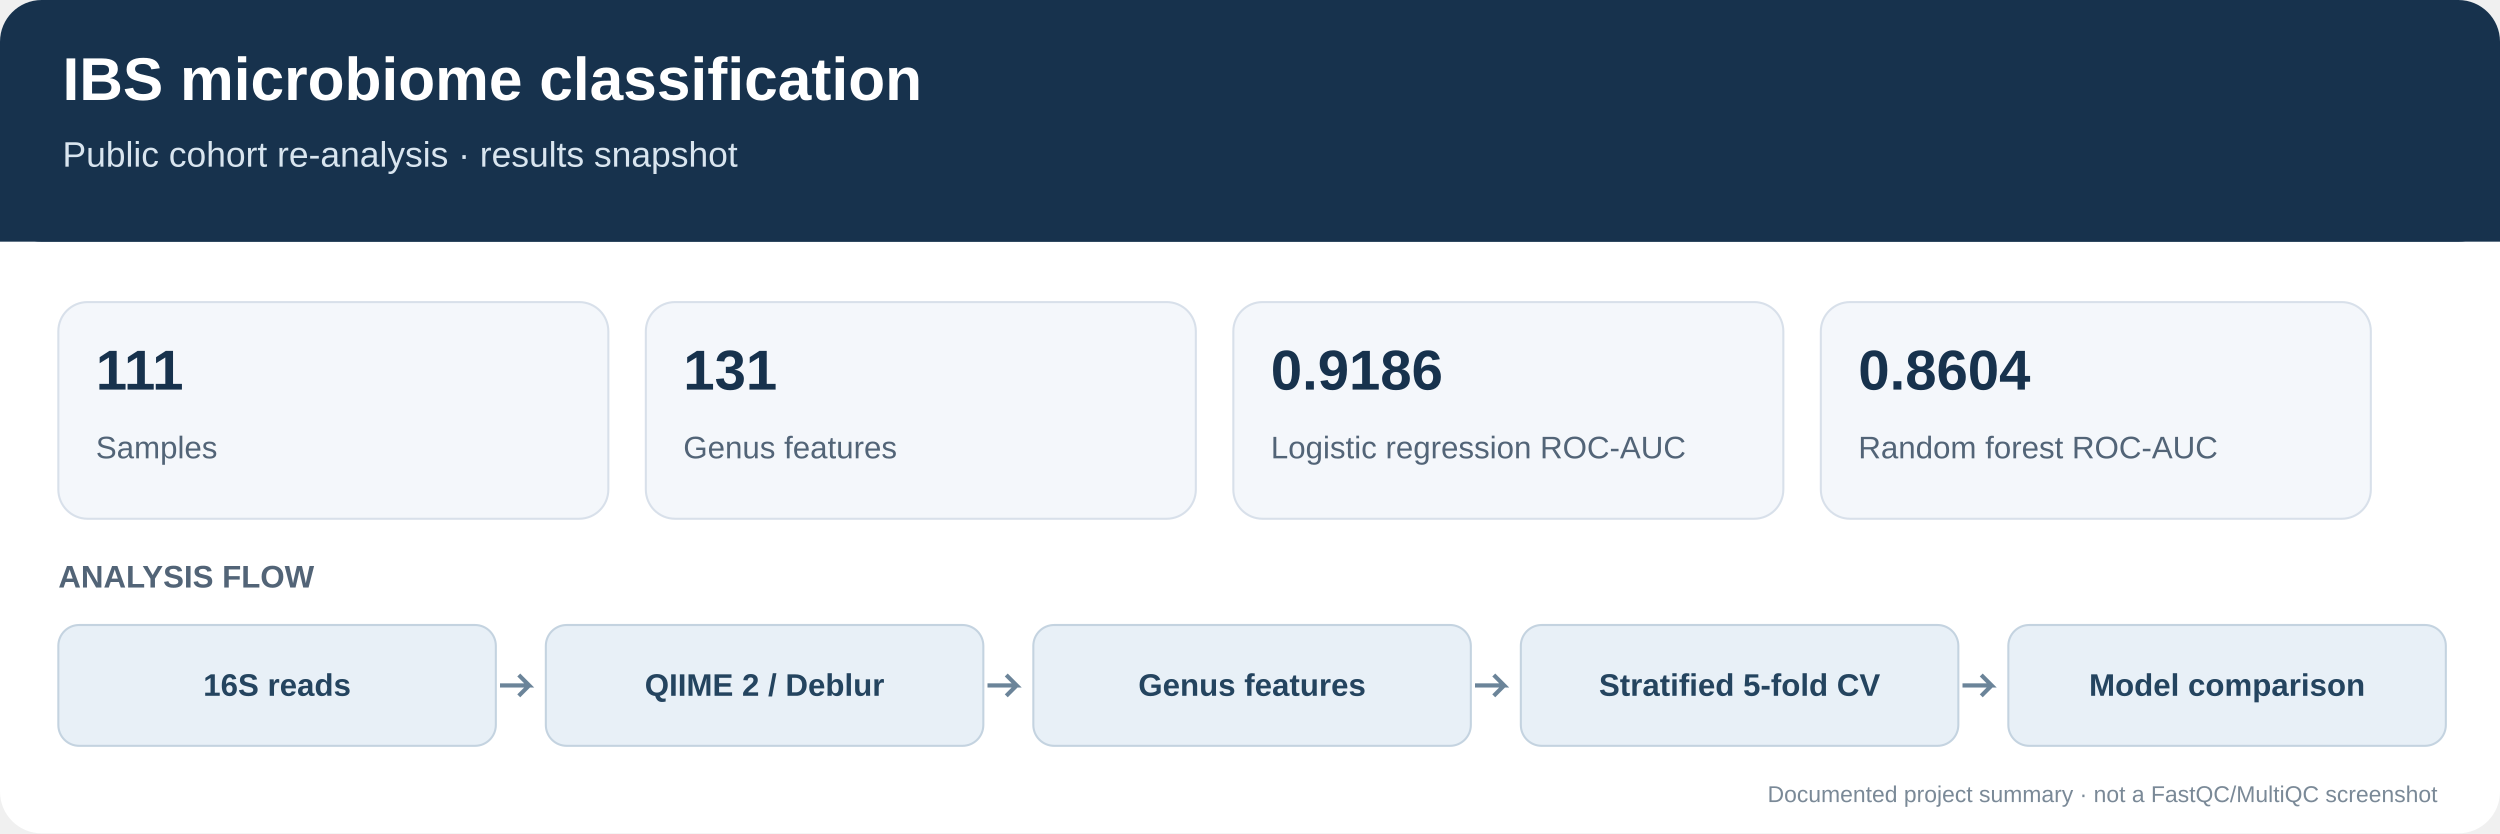
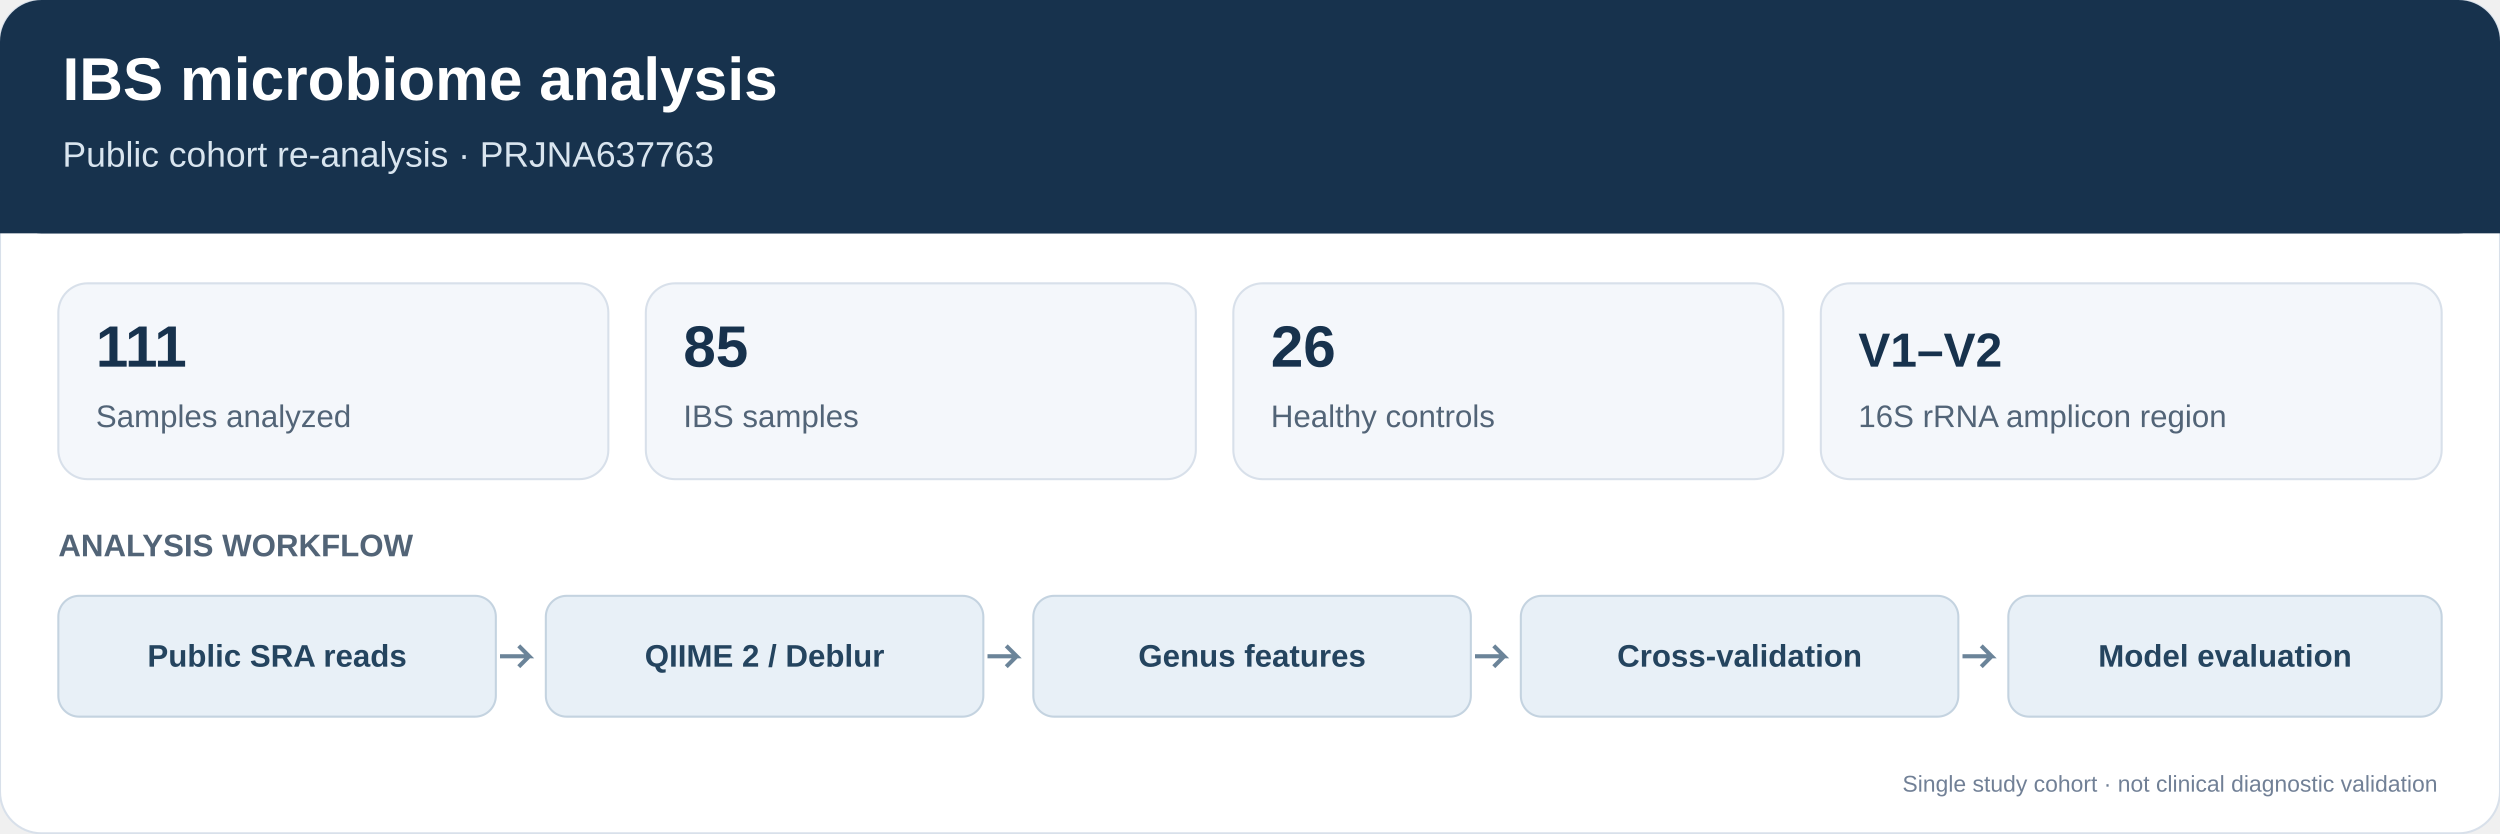
<svg xmlns="http://www.w3.org/2000/svg" width="1200" height="400" viewBox="0 0 1200 400" role="img" aria-labelledby="title desc">
-   <rect width="1200" height="400" rx="20" fill="#ffffff" />
-   <rect x="0" y="0" width="1200" height="116" rx="20" fill="#17324d" />
-   <rect x="0" y="96" width="1200" height="20" fill="#17324d" />
-   <text x="30" y="48" font-family="Arial,Helvetica,sans-serif" font-size="29" font-weight="700" fill="#ffffff">IBS microbiome classification</text>
-   <text x="30" y="80" font-family="Arial,Helvetica,sans-serif" font-size="17" fill="#d9e5ef">Public cohort re-analysis · results snapshot</text>
-   <rect x="28" y="145" width="264" height="104" rx="14" fill="#f4f7fb" stroke="#d8e0ea" />
-   <text x="46" y="187" font-family="Arial,Helvetica,sans-serif" font-size="27" font-weight="700" fill="#17324d">111</text>
-   <text x="46" y="220" font-family="Arial,Helvetica,sans-serif" font-size="15" fill="#526477">Samples</text>
-   <rect x="310" y="145" width="264" height="104" rx="14" fill="#f4f7fb" stroke="#d8e0ea" />
-   <text x="328" y="187" font-family="Arial,Helvetica,sans-serif" font-size="27" font-weight="700" fill="#17324d">131</text>
-   <text x="328" y="220" font-family="Arial,Helvetica,sans-serif" font-size="15" fill="#526477">Genus features</text>
-   <rect x="592" y="145" width="264" height="104" rx="14" fill="#f4f7fb" stroke="#d8e0ea" />
-   <text x="610" y="187" font-family="Arial,Helvetica,sans-serif" font-size="27" font-weight="700" fill="#17324d">0.9186</text>
-   <text x="610" y="220" font-family="Arial,Helvetica,sans-serif" font-size="15" fill="#526477">Logistic regression ROC-AUC</text>
-   <rect x="874" y="145" width="264" height="104" rx="14" fill="#f4f7fb" stroke="#d8e0ea" />
-   <text x="892" y="187" font-family="Arial,Helvetica,sans-serif" font-size="27" font-weight="700" fill="#17324d">0.8604</text>
-   <text x="892" y="220" font-family="Arial,Helvetica,sans-serif" font-size="15" fill="#526477">Random forest ROC-AUC</text>
-   <text x="28" y="282" font-family="Arial,Helvetica,sans-serif" font-size="15" font-weight="700" fill="#526477">ANALYSIS FLOW</text>
-   <rect x="28" y="300" width="210" height="58" rx="10" fill="#e8f0f7" stroke="#c4d3e0" />
-   <text x="133" y="334" text-anchor="middle" font-family="Arial,Helvetica,sans-serif" font-size="15" font-weight="600" fill="#24445f">16S reads</text>
-   <path d="M 240 329 l 14 0 l -5 -5 m 5 5 l -5 5" fill="none" stroke="#6b8499" stroke-width="2" />
-   <rect x="262" y="300" width="210" height="58" rx="10" fill="#e8f0f7" stroke="#c4d3e0" />
-   <text x="367" y="334" text-anchor="middle" font-family="Arial,Helvetica,sans-serif" font-size="15" font-weight="600" fill="#24445f">QIIME 2 / Deblur</text>
-   <path d="M 474 329 l 14 0 l -5 -5 m 5 5 l -5 5" fill="none" stroke="#6b8499" stroke-width="2" />
-   <rect x="496" y="300" width="210" height="58" rx="10" fill="#e8f0f7" stroke="#c4d3e0" />
-   <text x="601" y="334" text-anchor="middle" font-family="Arial,Helvetica,sans-serif" font-size="15" font-weight="600" fill="#24445f">Genus features</text>
-   <path d="M 708 329 l 14 0 l -5 -5 m 5 5 l -5 5" fill="none" stroke="#6b8499" stroke-width="2" />
-   <rect x="730" y="300" width="210" height="58" rx="10" fill="#e8f0f7" stroke="#c4d3e0" />
-   <text x="835" y="334" text-anchor="middle" font-family="Arial,Helvetica,sans-serif" font-size="15" font-weight="600" fill="#24445f">Stratified 5-fold CV</text>
-   <path d="M 942 329 l 14 0 l -5 -5 m 5 5 l -5 5" fill="none" stroke="#6b8499" stroke-width="2" />
-   <rect x="964" y="300" width="210" height="58" rx="10" fill="#e8f0f7" stroke="#c4d3e0" />
-   <text x="1069" y="334" text-anchor="middle" font-family="Arial,Helvetica,sans-serif" font-size="15" font-weight="600" fill="#24445f">Model comparison</text>
-   <text x="1170" y="385" text-anchor="end" font-family="Arial,Helvetica,sans-serif" font-size="11" fill="#7a8997">Documented project summary · not a FastQC/MultiQC screenshot</text>
+   <rect width="1200" height="400" rx="20" fill="#ffffff" stroke="#d8e0ea" />
+   <rect width="1200" height="112" rx="20" fill="#17324d" />
+   <rect y="92" width="1200" height="20" fill="#17324d" />
+   <text x="30" y="48" font-family="Arial,Helvetica,sans-serif" font-size="29" font-weight="700" fill="#ffffff">IBS microbiome analysis</text>
+   <text x="30" y="80" font-family="Arial,Helvetica,sans-serif" font-size="17" fill="#d9e5ef">Public cohort re-analysis · PRJNA637763</text>
+   <g font-family="Arial,Helvetica,sans-serif">
+     <rect x="28" y="136" width="264" height="94" rx="14" fill="#f4f7fb" stroke="#d8e0ea" />
+     <text x="46" y="176" font-size="28" font-weight="700" fill="#17324d">111</text>
+     <text x="46" y="205" font-size="15" fill="#526477">Samples analyzed</text>
+     <rect x="310" y="136" width="264" height="94" rx="14" fill="#f4f7fb" stroke="#d8e0ea" />
+     <text x="328" y="176" font-size="28" font-weight="700" fill="#17324d">85</text>
+     <text x="328" y="205" font-size="15" fill="#526477">IBS samples</text>
+     <rect x="592" y="136" width="264" height="94" rx="14" fill="#f4f7fb" stroke="#d8e0ea" />
+     <text x="610" y="176" font-size="28" font-weight="700" fill="#17324d">26</text>
+     <text x="610" y="205" font-size="15" fill="#526477">Healthy controls</text>
+     <rect x="874" y="136" width="298" height="94" rx="14" fill="#f4f7fb" stroke="#d8e0ea" />
+     <text x="892" y="176" font-size="23" font-weight="700" fill="#17324d">V1–V2</text>
+     <text x="892" y="205" font-size="15" fill="#526477">16S rRNA amplicon region</text>
+     <text x="28" y="267" font-size="15" font-weight="700" fill="#526477">ANALYSIS WORKFLOW</text>
+     <rect x="28" y="286" width="210" height="58" rx="10" fill="#e8f0f7" stroke="#c4d3e0" />
+     <text x="133" y="320" text-anchor="middle" font-size="15" font-weight="600" fill="#24445f">Public SRA reads</text>
+     <path d="M 240 315 l 14 0 l -5 -5 m 5 5 l -5 5" fill="none" stroke="#6b8499" stroke-width="2" />
+     <rect x="262" y="286" width="210" height="58" rx="10" fill="#e8f0f7" stroke="#c4d3e0" />
+     <text x="367" y="320" text-anchor="middle" font-size="15" font-weight="600" fill="#24445f">QIIME 2 / Deblur</text>
+     <path d="M 474 315 l 14 0 l -5 -5 m 5 5 l -5 5" fill="none" stroke="#6b8499" stroke-width="2" />
+     <rect x="496" y="286" width="210" height="58" rx="10" fill="#e8f0f7" stroke="#c4d3e0" />
+     <text x="601" y="320" text-anchor="middle" font-size="15" font-weight="600" fill="#24445f">Genus features</text>
+     <path d="M 708 315 l 14 0 l -5 -5 m 5 5 l -5 5" fill="none" stroke="#6b8499" stroke-width="2" />
+     <rect x="730" y="286" width="210" height="58" rx="10" fill="#e8f0f7" stroke="#c4d3e0" />
+     <text x="835" y="320" text-anchor="middle" font-size="15" font-weight="600" fill="#24445f">Cross-validation</text>
+     <path d="M 942 315 l 14 0 l -5 -5 m 5 5 l -5 5" fill="none" stroke="#6b8499" stroke-width="2" />
+     <rect x="964" y="286" width="208" height="58" rx="10" fill="#e8f0f7" stroke="#c4d3e0" />
+     <text x="1068" y="320" text-anchor="middle" font-size="15" font-weight="600" fill="#24445f">Model evaluation</text>
+   </g>
+   <text x="1170" y="380" text-anchor="end" font-family="Arial,Helvetica,sans-serif" font-size="11" fill="#718096">Single study cohort · not clinical diagnostic validation</text>
</svg>
